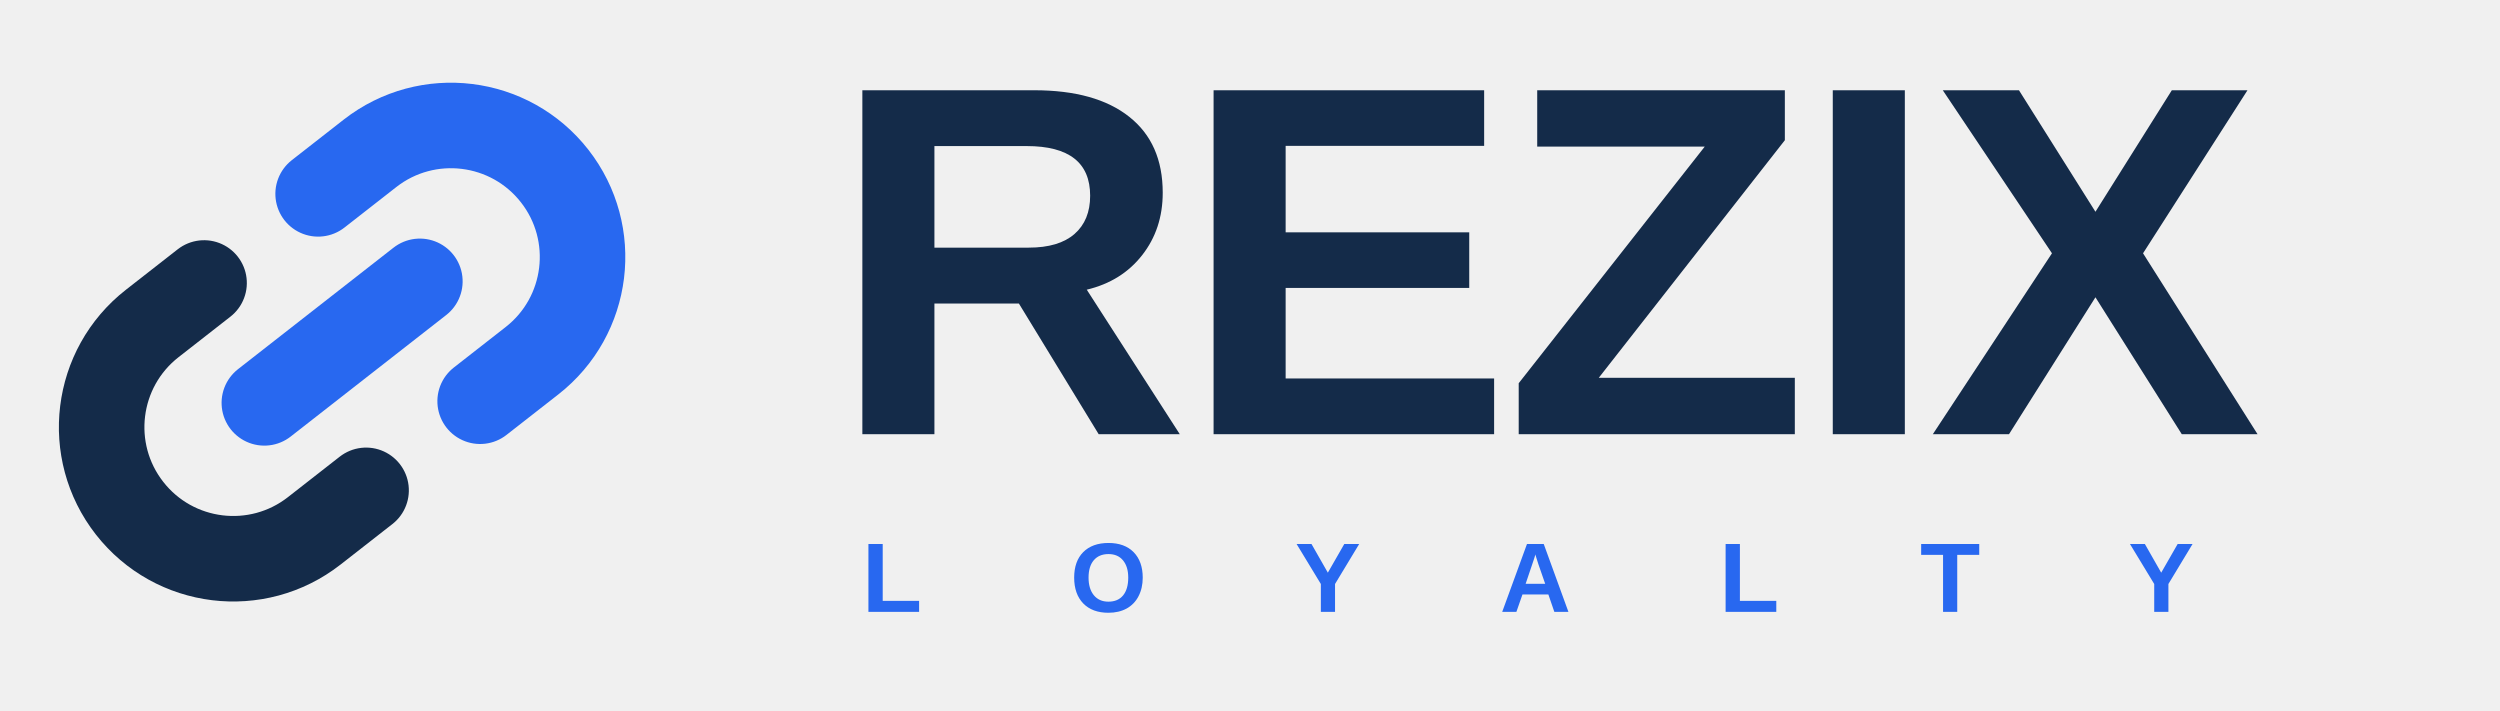
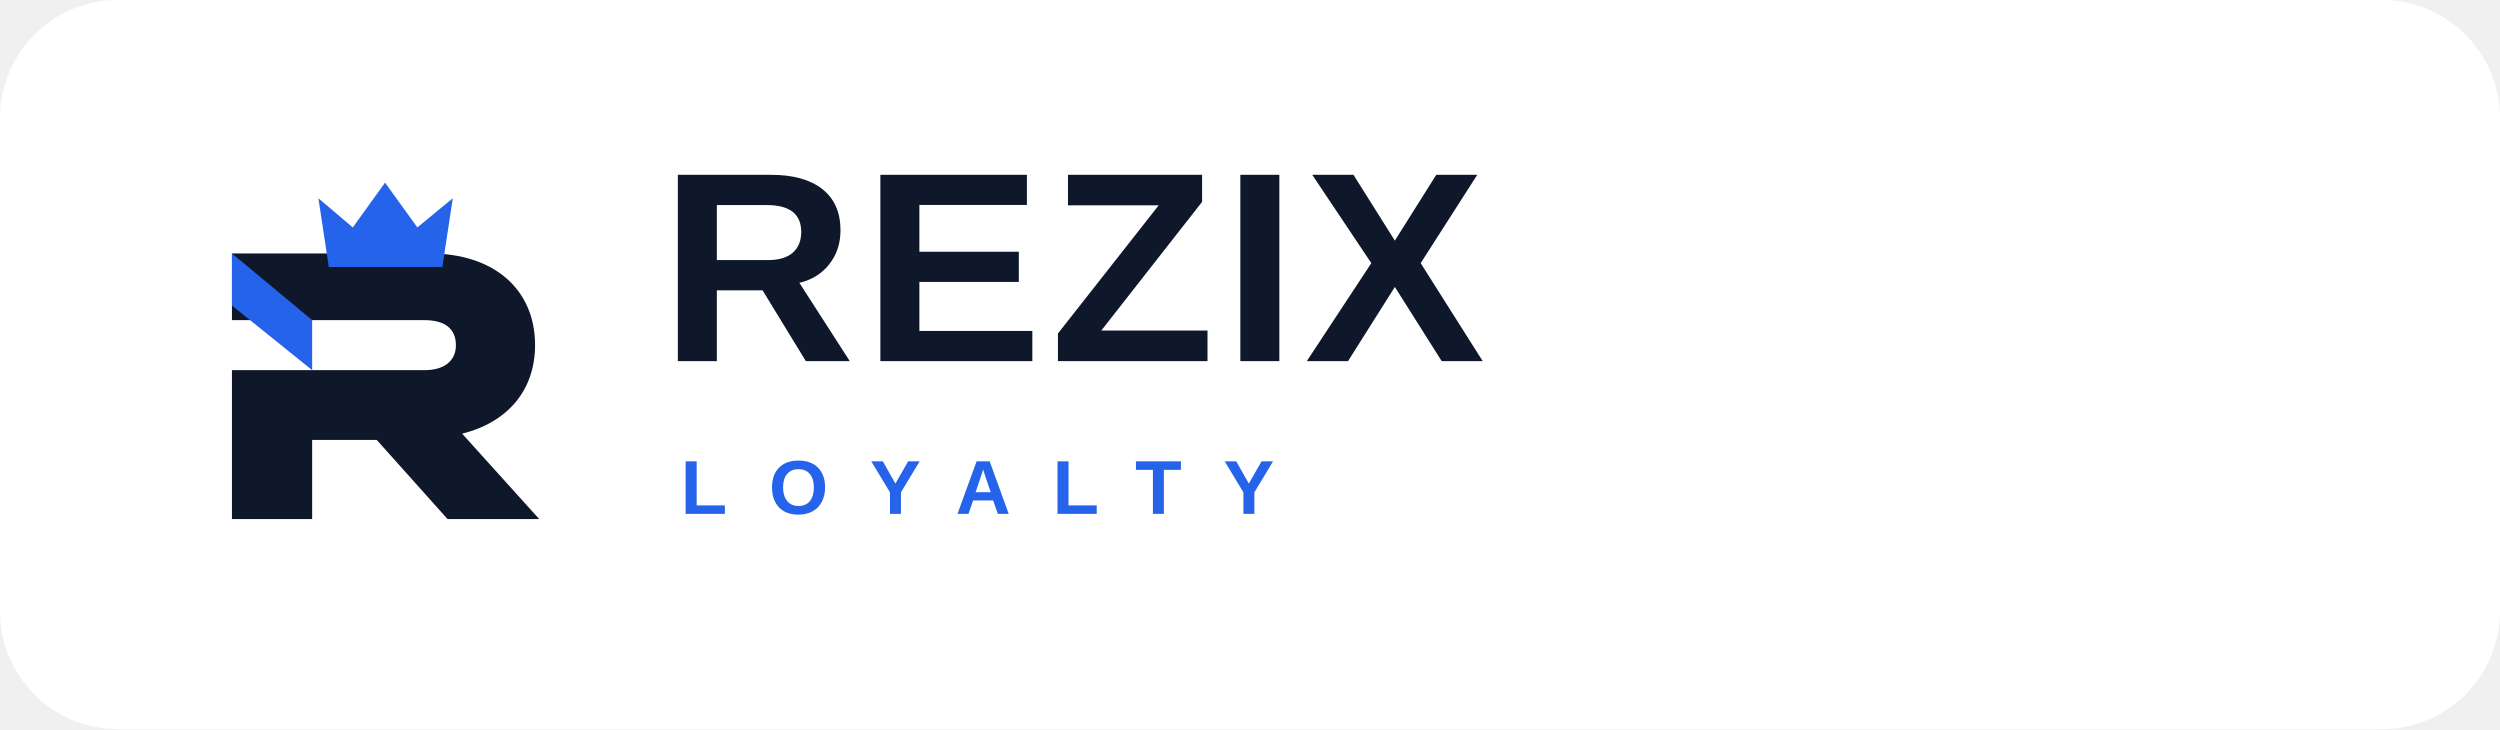
- <svg xmlns="http://www.w3.org/2000/svg" viewBox="0 0 380 108" role="img" aria-label="Rezix Loyalty">
-   <g transform="translate(4 4) rotate(-38 48 48)" fill="none" stroke-width="13" stroke-linecap="round" stroke-linejoin="round">
-     <path d="M37 28H27a20 20 0 0 0 0 40h10" stroke="#142B49" />
-     <path d="M59 28h10a20 20 0 0 1 0 40H59" stroke="#2868F0" />
-     <path d="M33 48h30" stroke="#2868F0" />
+ <svg xmlns="http://www.w3.org/2000/svg" viewBox="0 0 720 210" role="img" aria-label="Rezix Loyalty">
+   <rect width="720" height="210" rx="34" fill="#ffffff" />
+   <g transform="translate(32 22) scale(.30)">
+     <path d="M116 170h190c61 0 101 34 101 88 0 43-26 74-70 85l74 82h-88l-68-76h-62v76h-77V282h185c19 0 30-9 30-24 0-16-11-24-30-24H116z" fill="#0f172a" />
+     <path d="M116 170l77 64v48l-77-62z" fill="#2563eb" />
+     <path d="M199 117l33 28 31-43 31 43 34-28-10 66H209z" fill="#2563eb" />
  </g>
-   <text x="126" y="66" font-family="Segoe UI,Arial,Helvetica,sans-serif" font-size="76" font-weight="700" letter-spacing="-1.5" fill="#142B49">REZIX</text>
-   <text x="131" y="93" font-family="Segoe UI,Arial,Helvetica,sans-serif" font-size="15" font-weight="600" letter-spacing="22.5" fill="#2868F0">LOYALTY</text>
+   <text x="190" y="104" font-family="Arial,Helvetica,sans-serif" font-size="78" font-weight="800" letter-spacing="2" fill="#0f172a">REZIX</text>
+   <text x="196" y="148" font-family="Arial,Helvetica,sans-serif" font-size="22" font-weight="700" letter-spacing="12" fill="#2563eb">LOYALTY</text>
</svg>
